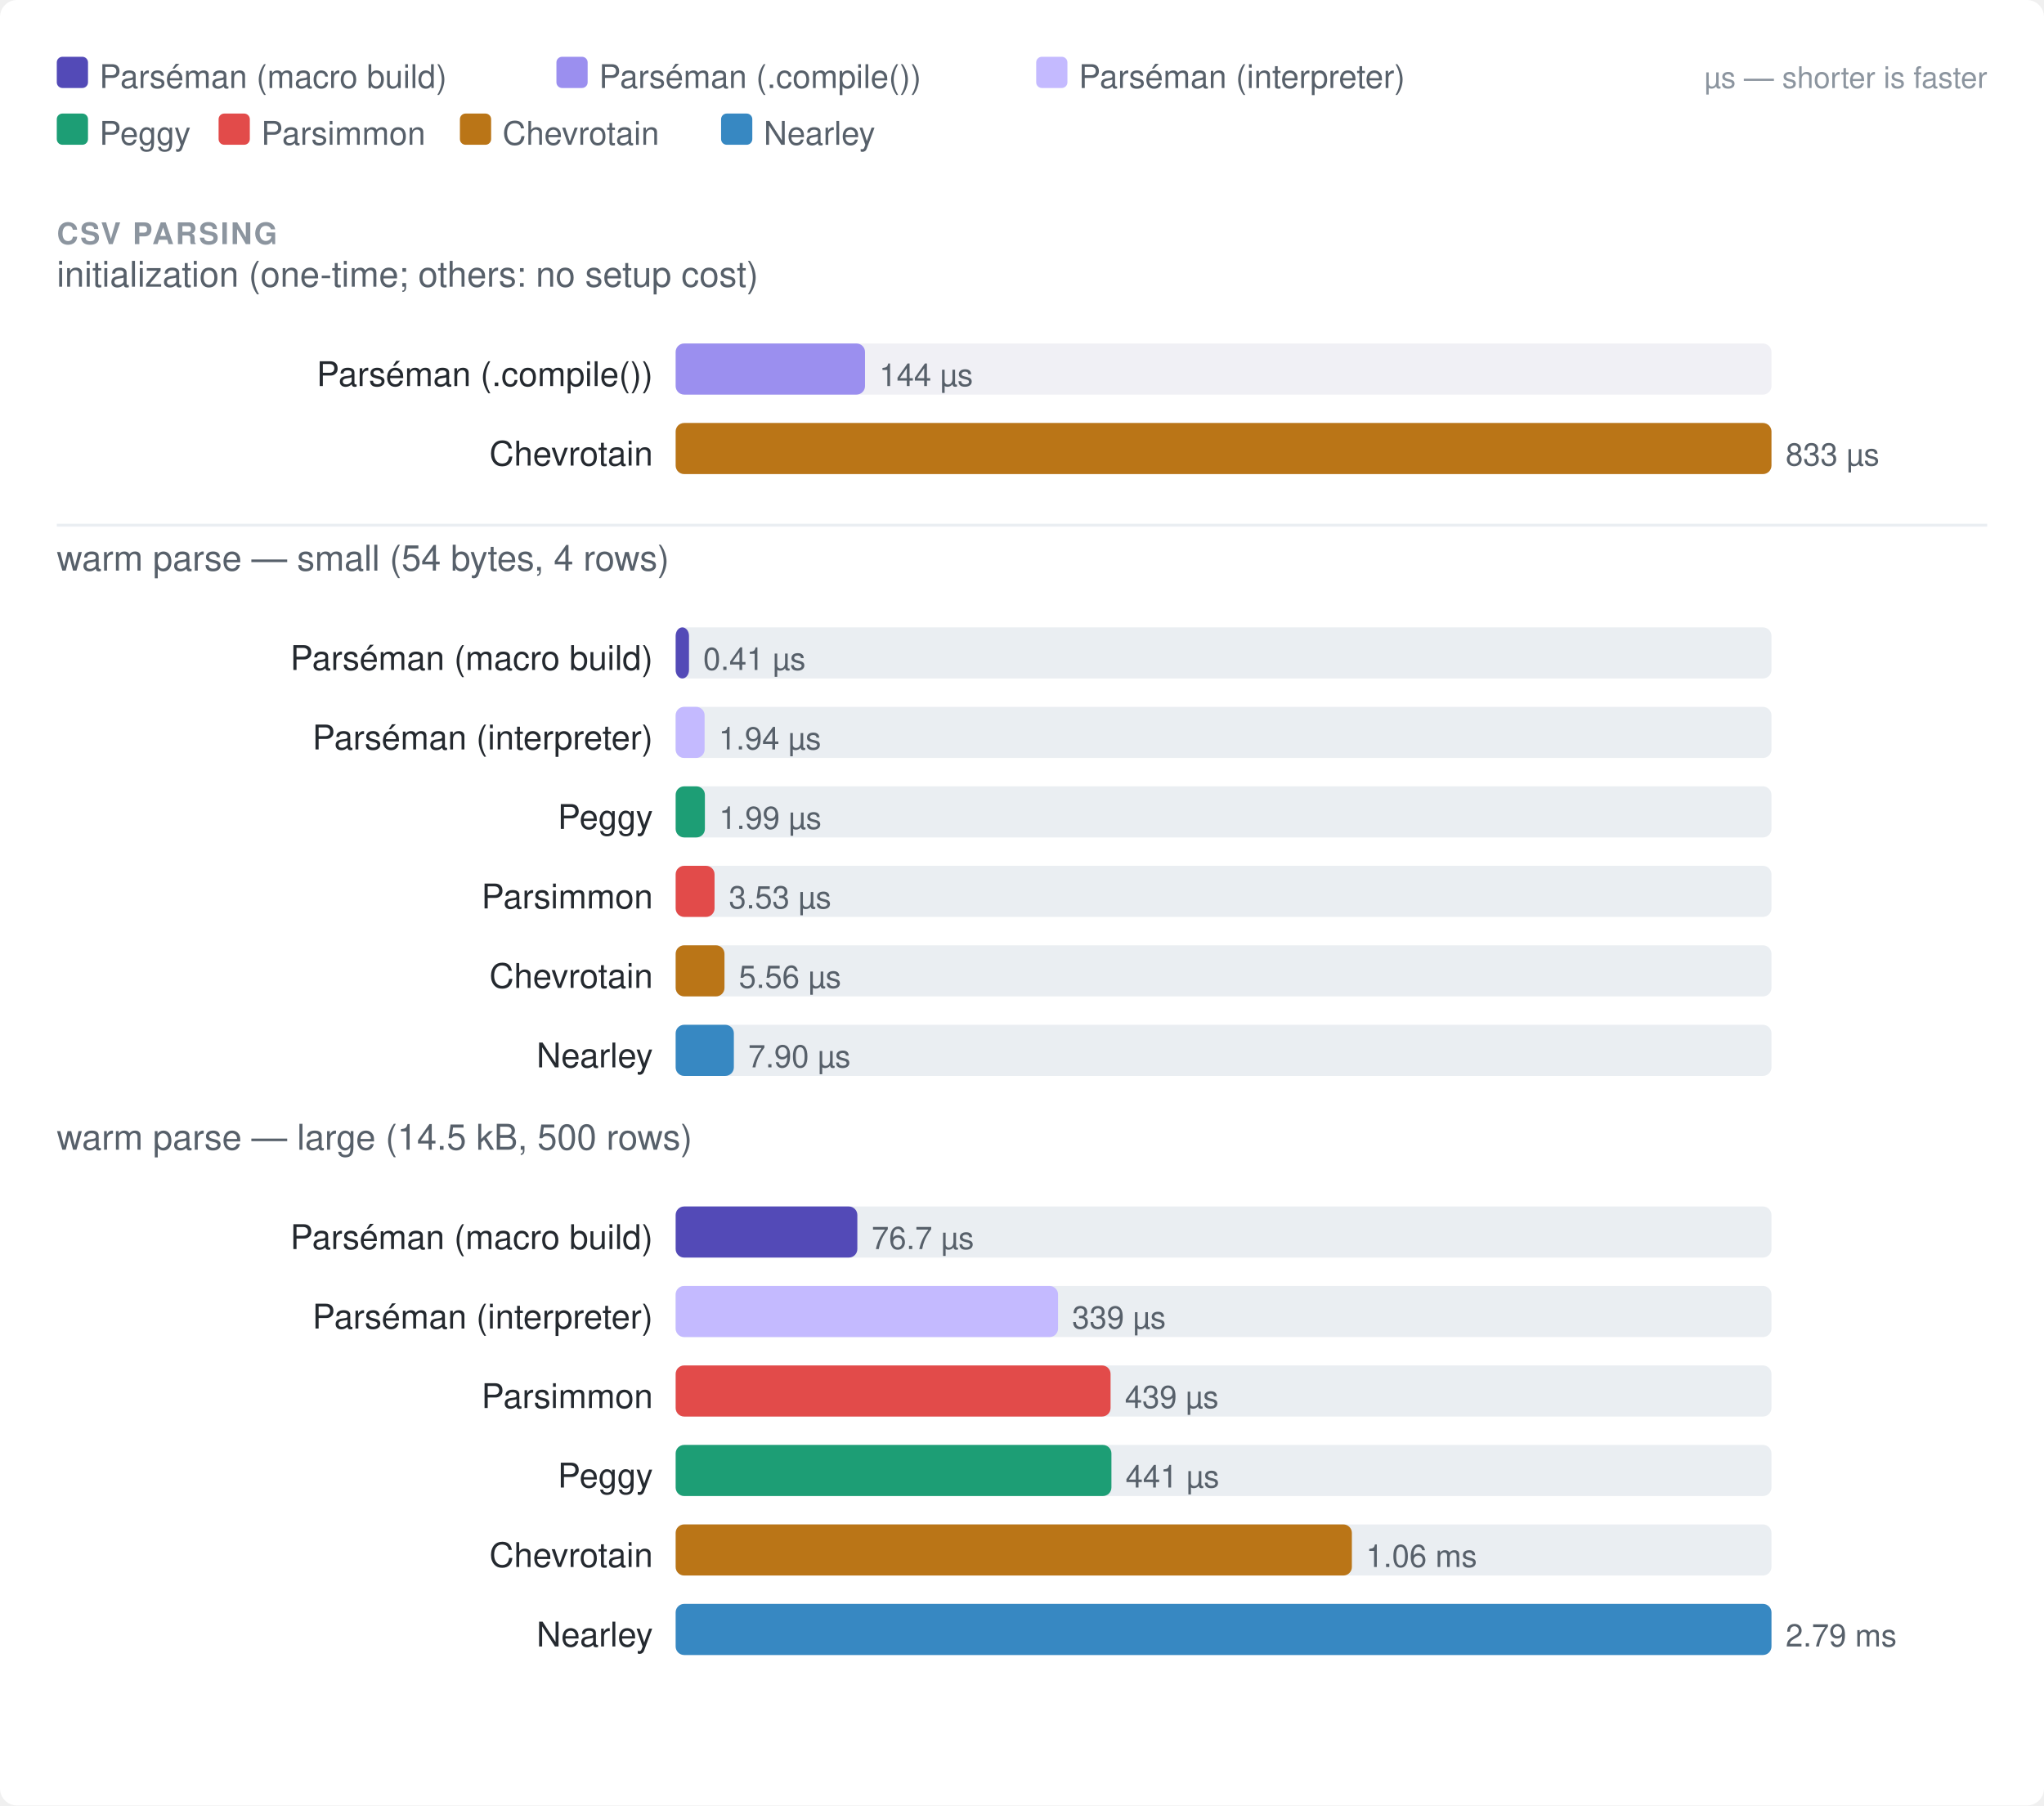
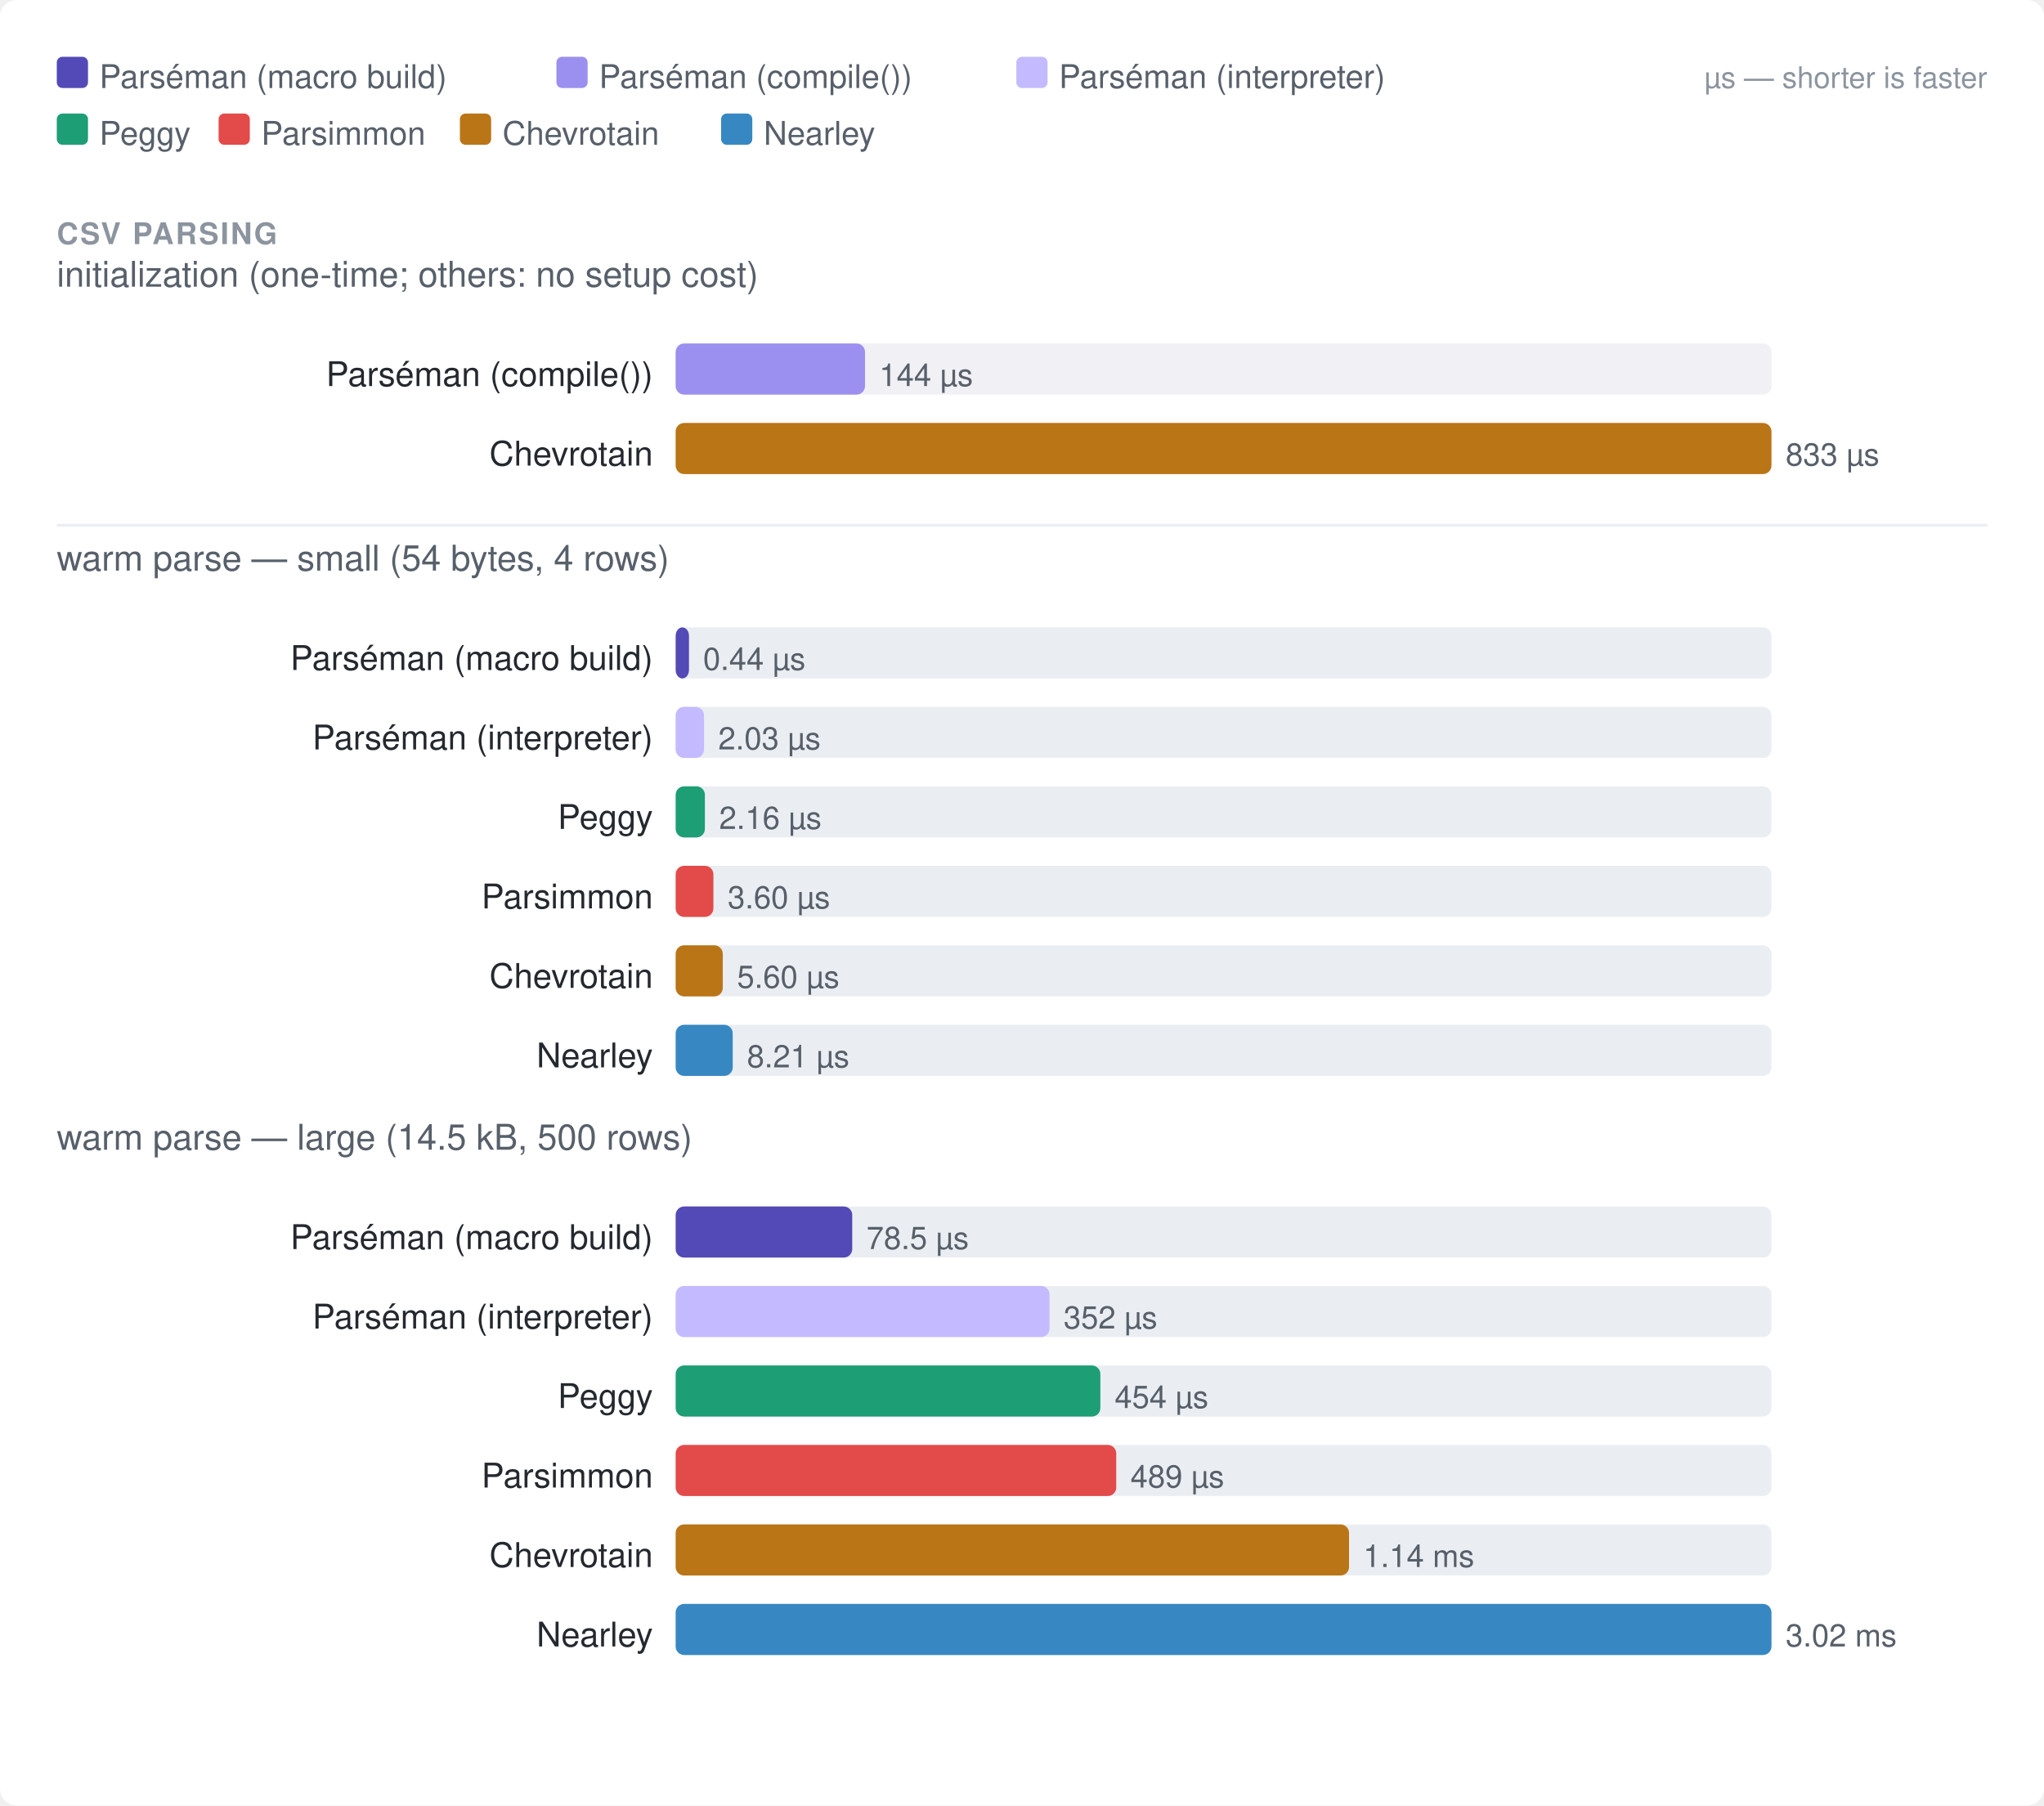
<svg xmlns="http://www.w3.org/2000/svg" viewBox="0 0 720 636" width="720" height="636">
  <rect width="720" height="636" fill="white" rx="6" />
  <rect x="20" y="20" width="11" height="11" rx="2" fill="#534AB7" />
  <text x="35" y="31" font-size="11.5" fill="#57606a" font-family="-apple-system,BlinkMacSystemFont,'Segoe UI',Helvetica,Arial,sans-serif">Parséman (macro build)</text>
  <rect x="196" y="20" width="11" height="11" rx="2" fill="#9B8FEF" />
-   <text x="211" y="31" font-size="11.5" fill="#57606a" font-family="-apple-system,BlinkMacSystemFont,'Segoe UI',Helvetica,Arial,sans-serif">Parséman (.compile())</text>
-   <rect x="365" y="20" width="11" height="11" rx="2" fill="#C4BAFF" />
-   <text x="380" y="31" font-size="11.5" fill="#57606a" font-family="-apple-system,BlinkMacSystemFont,'Segoe UI',Helvetica,Arial,sans-serif">Parséman (interpreter)</text>
+   <text x="211" y="31" font-size="11.5" fill="#57606a" font-family="-apple-system,BlinkMacSystemFont,'Segoe UI',Helvetica,Arial,sans-serif">Parséman (compile())</text>
+   <rect x="358" y="20" width="11" height="11" rx="2" fill="#C4BAFF" />
+   <text x="373" y="31" font-size="11.5" fill="#57606a" font-family="-apple-system,BlinkMacSystemFont,'Segoe UI',Helvetica,Arial,sans-serif">Parséman (interpreter)</text>
  <rect x="20" y="40" width="11" height="11" rx="2" fill="#1D9E75" />
  <text x="35" y="51" font-size="11.5" fill="#57606a" font-family="-apple-system,BlinkMacSystemFont,'Segoe UI',Helvetica,Arial,sans-serif">Peggy</text>
  <rect x="77" y="40" width="11" height="11" rx="2" fill="#E24B4A" />
  <text x="92" y="51" font-size="11.5" fill="#57606a" font-family="-apple-system,BlinkMacSystemFont,'Segoe UI',Helvetica,Arial,sans-serif">Parsimmon</text>
  <rect x="162" y="40" width="11" height="11" rx="2" fill="#BA7517" />
  <text x="177" y="51" font-size="11.5" fill="#57606a" font-family="-apple-system,BlinkMacSystemFont,'Segoe UI',Helvetica,Arial,sans-serif">Chevrotain</text>
  <rect x="254" y="40" width="11" height="11" rx="2" fill="#3788C2" />
  <text x="269" y="51" font-size="11.5" fill="#57606a" font-family="-apple-system,BlinkMacSystemFont,'Segoe UI',Helvetica,Arial,sans-serif">Nearley</text>
  <text x="700" y="31" font-size="10.5" fill="#8c959f" text-anchor="end" font-family="-apple-system,BlinkMacSystemFont,'Segoe UI',Helvetica,Arial,sans-serif">µs — shorter is faster</text>
  <text x="20" y="86" font-size="10.5" font-weight="600" fill="#8c959f" letter-spacing="0.06em" font-family="-apple-system,BlinkMacSystemFont,'Segoe UI',Helvetica,Arial,sans-serif">CSV PARSING</text>
  <text x="20" y="101" font-size="12.5" fill="#57606a" font-family="-apple-system,BlinkMacSystemFont,'Segoe UI',Helvetica,Arial,sans-serif">initialization (one-time; others: no setup cost)</text>
-   <text x="230" y="136" text-anchor="end" font-size="12" fill="#24292f" font-family="-apple-system,BlinkMacSystemFont,'Segoe UI',Helvetica,Arial,sans-serif">Parséman (.compile())</text>
+   <text x="230" y="136" text-anchor="end" font-size="12" fill="#24292f" font-family="-apple-system,BlinkMacSystemFont,'Segoe UI',Helvetica,Arial,sans-serif">Parséman (compile())</text>
  <rect x="238" y="121" width="386" height="18" rx="3" fill="#f0f0f5" />
  <rect x="238" y="121" width="66.7" height="18" rx="3" fill="#9B8FEF" />
  <text x="309.719" y="136" font-size="11" fill="#57606a" font-family="-apple-system,BlinkMacSystemFont,'Segoe UI',Helvetica,Arial,sans-serif">144 µs</text>
  <text x="230" y="164" text-anchor="end" font-size="12" fill="#24292f" font-family="-apple-system,BlinkMacSystemFont,'Segoe UI',Helvetica,Arial,sans-serif">Chevrotain</text>
  <rect x="238" y="149" width="386" height="18" rx="3" fill="#f0f0f5" />
  <rect x="238" y="149" width="386.0" height="18" rx="3" fill="#BA7517" />
  <text x="629" y="164" font-size="11" fill="#57606a" font-family="-apple-system,BlinkMacSystemFont,'Segoe UI',Helvetica,Arial,sans-serif">833 µs</text>
  <line x1="20" y1="185" x2="700" y2="185" stroke="#eaeef2" stroke-width="1" />
  <text x="20" y="201" font-size="12.5" fill="#57606a" font-family="-apple-system,BlinkMacSystemFont,'Segoe UI',Helvetica,Arial,sans-serif">warm parse — small  (54 bytes, 4 rows)</text>
  <text x="230" y="236" text-anchor="end" font-size="12" fill="#24292f" font-family="-apple-system,BlinkMacSystemFont,'Segoe UI',Helvetica,Arial,sans-serif">Parséman (macro build)</text>
  <rect x="238" y="221" width="386" height="18" rx="3" fill="#eaeef2" />
  <rect x="238" y="221" width="4.7" height="18" rx="3" fill="#534AB7" />
-   <text x="247.7" y="236" font-size="11" fill="#57606a" font-family="-apple-system,BlinkMacSystemFont,'Segoe UI',Helvetica,Arial,sans-serif">0.41 µs</text>
+   <text x="247.664" y="236" font-size="11" fill="#57606a" font-family="-apple-system,BlinkMacSystemFont,'Segoe UI',Helvetica,Arial,sans-serif">0.44 µs</text>
  <text x="230" y="264" text-anchor="end" font-size="12" fill="#24292f" font-family="-apple-system,BlinkMacSystemFont,'Segoe UI',Helvetica,Arial,sans-serif">Parséman (interpreter)</text>
  <rect x="238" y="249" width="386" height="18" rx="3" fill="#eaeef2" />
-   <rect x="238" y="249" width="10.2" height="18" rx="3" fill="#C4BAFF" />
-   <text x="253.173" y="264" font-size="11" fill="#57606a" font-family="-apple-system,BlinkMacSystemFont,'Segoe UI',Helvetica,Arial,sans-serif">1.94 µs</text>
+   <rect x="238" y="249" width="10.0" height="18" rx="3" fill="#C4BAFF" />
+   <text x="253.003" y="264" font-size="11" fill="#57606a" font-family="-apple-system,BlinkMacSystemFont,'Segoe UI',Helvetica,Arial,sans-serif">2.03 µs</text>
  <text x="230" y="292" text-anchor="end" font-size="12" fill="#24292f" font-family="-apple-system,BlinkMacSystemFont,'Segoe UI',Helvetica,Arial,sans-serif">Peggy</text>
  <rect x="238" y="277" width="386" height="18" rx="3" fill="#eaeef2" />
  <rect x="238" y="277" width="10.3" height="18" rx="3" fill="#1D9E75" />
-   <text x="253.304" y="292" font-size="11" fill="#57606a" font-family="-apple-system,BlinkMacSystemFont,'Segoe UI',Helvetica,Arial,sans-serif">1.99 µs</text>
+   <text x="253.317" y="292" font-size="11" fill="#57606a" font-family="-apple-system,BlinkMacSystemFont,'Segoe UI',Helvetica,Arial,sans-serif">2.16 µs</text>
  <text x="230" y="320" text-anchor="end" font-size="12" fill="#24292f" font-family="-apple-system,BlinkMacSystemFont,'Segoe UI',Helvetica,Arial,sans-serif">Parsimmon</text>
  <rect x="238" y="305" width="386" height="18" rx="3" fill="#eaeef2" />
-   <rect x="238" y="305" width="13.7" height="18" rx="3" fill="#E24B4A" />
-   <text x="256.737" y="320" font-size="11" fill="#57606a" font-family="-apple-system,BlinkMacSystemFont,'Segoe UI',Helvetica,Arial,sans-serif">3.53 µs</text>
+   <rect x="238" y="305" width="13.3" height="18" rx="3" fill="#E24B4A" />
+   <text x="256.327" y="320" font-size="11" fill="#57606a" font-family="-apple-system,BlinkMacSystemFont,'Segoe UI',Helvetica,Arial,sans-serif">3.60 µs</text>
  <text x="230" y="348" text-anchor="end" font-size="12" fill="#24292f" font-family="-apple-system,BlinkMacSystemFont,'Segoe UI',Helvetica,Arial,sans-serif">Chevrotain</text>
  <rect x="238" y="333" width="386" height="18" rx="3" fill="#eaeef2" />
-   <rect x="238" y="333" width="17.2" height="18" rx="3" fill="#BA7517" />
-   <text x="260.235" y="348" font-size="11" fill="#57606a" font-family="-apple-system,BlinkMacSystemFont,'Segoe UI',Helvetica,Arial,sans-serif">5.56 µs</text>
+   <rect x="238" y="333" width="16.6" height="18" rx="3" fill="#BA7517" />
+   <text x="259.617" y="348" font-size="11" fill="#57606a" font-family="-apple-system,BlinkMacSystemFont,'Segoe UI',Helvetica,Arial,sans-serif">5.60 µs</text>
  <text x="230" y="376" text-anchor="end" font-size="12" fill="#24292f" font-family="-apple-system,BlinkMacSystemFont,'Segoe UI',Helvetica,Arial,sans-serif">Nearley</text>
  <rect x="238" y="361" width="386" height="18" rx="3" fill="#eaeef2" />
-   <rect x="238" y="361" width="20.5" height="18" rx="3" fill="#3788C2" />
-   <text x="263.543" y="376" font-size="11" fill="#57606a" font-family="-apple-system,BlinkMacSystemFont,'Segoe UI',Helvetica,Arial,sans-serif">7.90 µs</text>
+   <rect x="238" y="361" width="20.1" height="18" rx="3" fill="#3788C2" />
+   <text x="263.116" y="376" font-size="11" fill="#57606a" font-family="-apple-system,BlinkMacSystemFont,'Segoe UI',Helvetica,Arial,sans-serif">8.21 µs</text>
  <text x="20" y="405" font-size="12.5" fill="#57606a" font-family="-apple-system,BlinkMacSystemFont,'Segoe UI',Helvetica,Arial,sans-serif">warm parse — large  (14.5 kB, 500 rows)</text>
  <text x="230" y="440" text-anchor="end" font-size="12" fill="#24292f" font-family="-apple-system,BlinkMacSystemFont,'Segoe UI',Helvetica,Arial,sans-serif">Parséman (macro build)</text>
  <rect x="238" y="425" width="386" height="18" rx="3" fill="#eaeef2" />
-   <rect x="238" y="425" width="64.0" height="18" rx="3" fill="#534AB7" />
-   <text x="307.013" y="440" font-size="11" fill="#57606a" font-family="-apple-system,BlinkMacSystemFont,'Segoe UI',Helvetica,Arial,sans-serif">76.7 µs</text>
+   <rect x="238" y="425" width="62.2" height="18" rx="3" fill="#534AB7" />
+   <text x="305.204" y="440" font-size="11" fill="#57606a" font-family="-apple-system,BlinkMacSystemFont,'Segoe UI',Helvetica,Arial,sans-serif">78.5 µs</text>
  <text x="230" y="468" text-anchor="end" font-size="12" fill="#24292f" font-family="-apple-system,BlinkMacSystemFont,'Segoe UI',Helvetica,Arial,sans-serif">Parséman (interpreter)</text>
  <rect x="238" y="453" width="386" height="18" rx="3" fill="#eaeef2" />
-   <rect x="238" y="453" width="134.7" height="18" rx="3" fill="#C4BAFF" />
-   <text x="377.651" y="468" font-size="11" fill="#57606a" font-family="-apple-system,BlinkMacSystemFont,'Segoe UI',Helvetica,Arial,sans-serif">339 µs</text>
-   <text x="230" y="496" text-anchor="end" font-size="12" fill="#24292f" font-family="-apple-system,BlinkMacSystemFont,'Segoe UI',Helvetica,Arial,sans-serif">Parsimmon</text>
+   <rect x="238" y="453" width="131.7" height="18" rx="3" fill="#C4BAFF" />
+   <text x="374.652" y="468" font-size="11" fill="#57606a" font-family="-apple-system,BlinkMacSystemFont,'Segoe UI',Helvetica,Arial,sans-serif">352 µs</text>
+   <text x="230" y="496" text-anchor="end" font-size="12" fill="#24292f" font-family="-apple-system,BlinkMacSystemFont,'Segoe UI',Helvetica,Arial,sans-serif">Peggy</text>
  <rect x="238" y="481" width="386" height="18" rx="3" fill="#eaeef2" />
-   <rect x="238" y="481" width="153.2" height="18" rx="3" fill="#E24B4A" />
-   <text x="396.238" y="496" font-size="11" fill="#57606a" font-family="-apple-system,BlinkMacSystemFont,'Segoe UI',Helvetica,Arial,sans-serif">439 µs</text>
-   <text x="230" y="524" text-anchor="end" font-size="12" fill="#24292f" font-family="-apple-system,BlinkMacSystemFont,'Segoe UI',Helvetica,Arial,sans-serif">Peggy</text>
+   <rect x="238" y="481" width="149.6" height="18" rx="3" fill="#1D9E75" />
+   <text x="392.641" y="496" font-size="11" fill="#57606a" font-family="-apple-system,BlinkMacSystemFont,'Segoe UI',Helvetica,Arial,sans-serif">454 µs</text>
+   <text x="230" y="524" text-anchor="end" font-size="12" fill="#24292f" font-family="-apple-system,BlinkMacSystemFont,'Segoe UI',Helvetica,Arial,sans-serif">Parsimmon</text>
  <rect x="238" y="509" width="386" height="18" rx="3" fill="#eaeef2" />
-   <rect x="238" y="509" width="153.5" height="18" rx="3" fill="#1D9E75" />
-   <text x="396.476" y="524" font-size="11" fill="#57606a" font-family="-apple-system,BlinkMacSystemFont,'Segoe UI',Helvetica,Arial,sans-serif">441 µs</text>
+   <rect x="238" y="509" width="155.2" height="18" rx="3" fill="#E24B4A" />
+   <text x="398.208" y="524" font-size="11" fill="#57606a" font-family="-apple-system,BlinkMacSystemFont,'Segoe UI',Helvetica,Arial,sans-serif">489 µs</text>
  <text x="230" y="552" text-anchor="end" font-size="12" fill="#24292f" font-family="-apple-system,BlinkMacSystemFont,'Segoe UI',Helvetica,Arial,sans-serif">Chevrotain</text>
  <rect x="238" y="537" width="386" height="18" rx="3" fill="#eaeef2" />
-   <rect x="238" y="537" width="238.2" height="18" rx="3" fill="#BA7517" />
-   <text x="481.173" y="552" font-size="11" fill="#57606a" font-family="-apple-system,BlinkMacSystemFont,'Segoe UI',Helvetica,Arial,sans-serif">1.06 ms</text>
+   <rect x="238" y="537" width="237.2" height="18" rx="3" fill="#BA7517" />
+   <text x="480.203" y="552" font-size="11" fill="#57606a" font-family="-apple-system,BlinkMacSystemFont,'Segoe UI',Helvetica,Arial,sans-serif">1.14 ms</text>
  <text x="230" y="580" text-anchor="end" font-size="12" fill="#24292f" font-family="-apple-system,BlinkMacSystemFont,'Segoe UI',Helvetica,Arial,sans-serif">Nearley</text>
  <rect x="238" y="565" width="386" height="18" rx="3" fill="#eaeef2" />
  <rect x="238" y="565" width="386.0" height="18" rx="3" fill="#3788C2" />
-   <text x="629" y="580" font-size="11" fill="#57606a" font-family="-apple-system,BlinkMacSystemFont,'Segoe UI',Helvetica,Arial,sans-serif">2.79 ms</text>
+   <text x="629" y="580" font-size="11" fill="#57606a" font-family="-apple-system,BlinkMacSystemFont,'Segoe UI',Helvetica,Arial,sans-serif">3.02 ms</text>
</svg>
